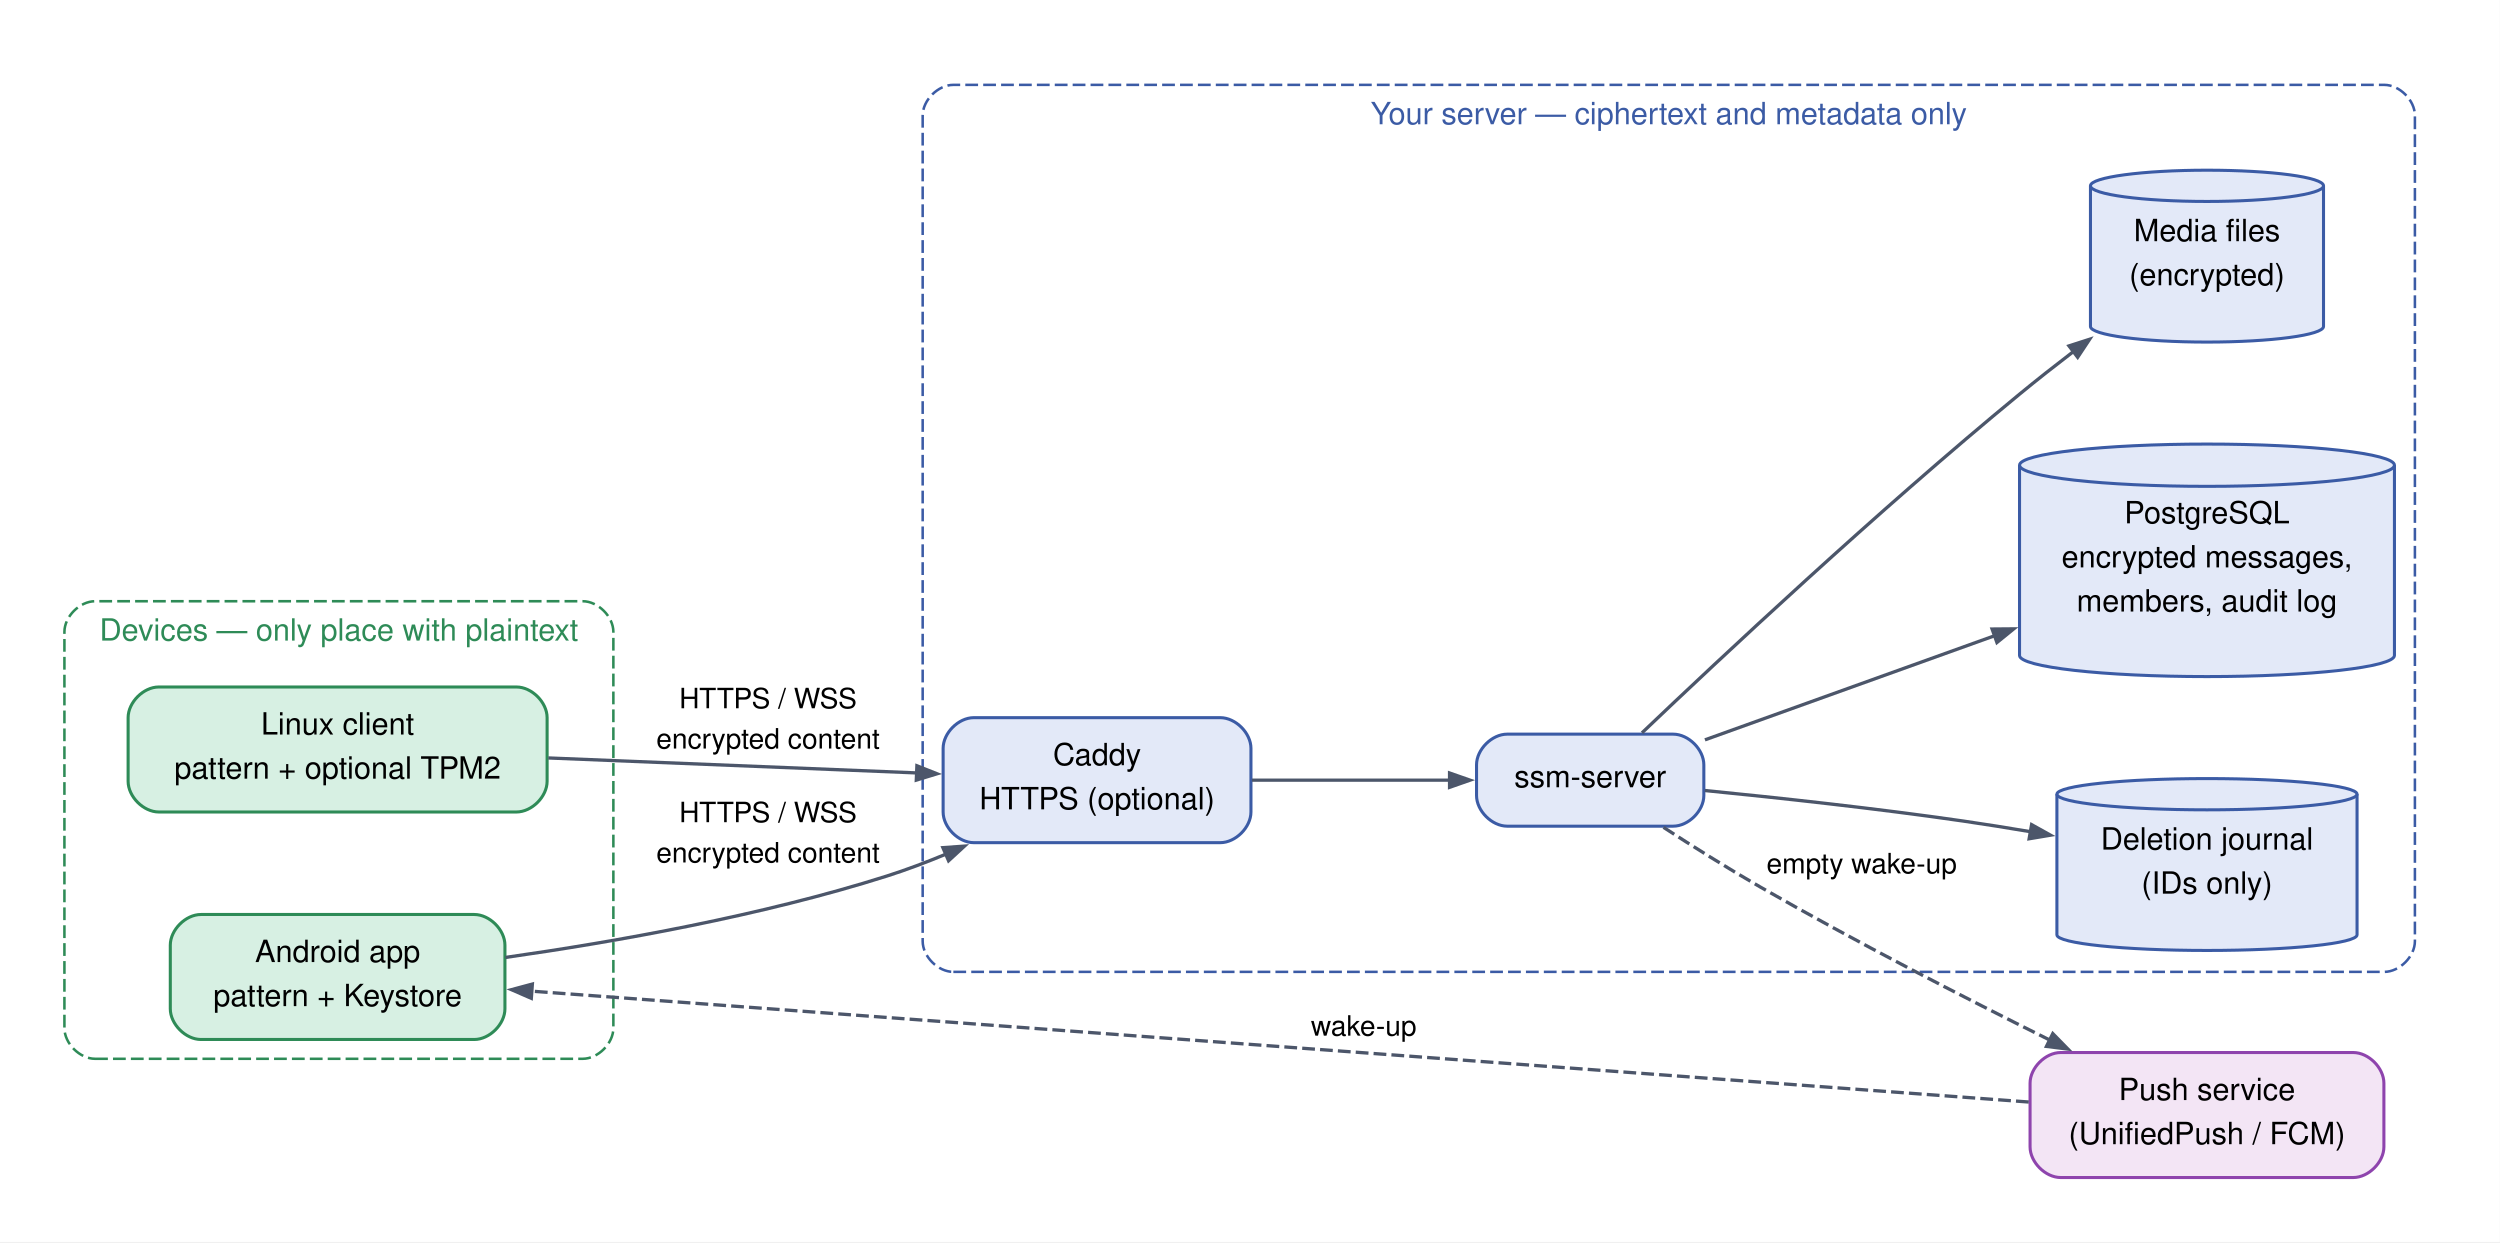
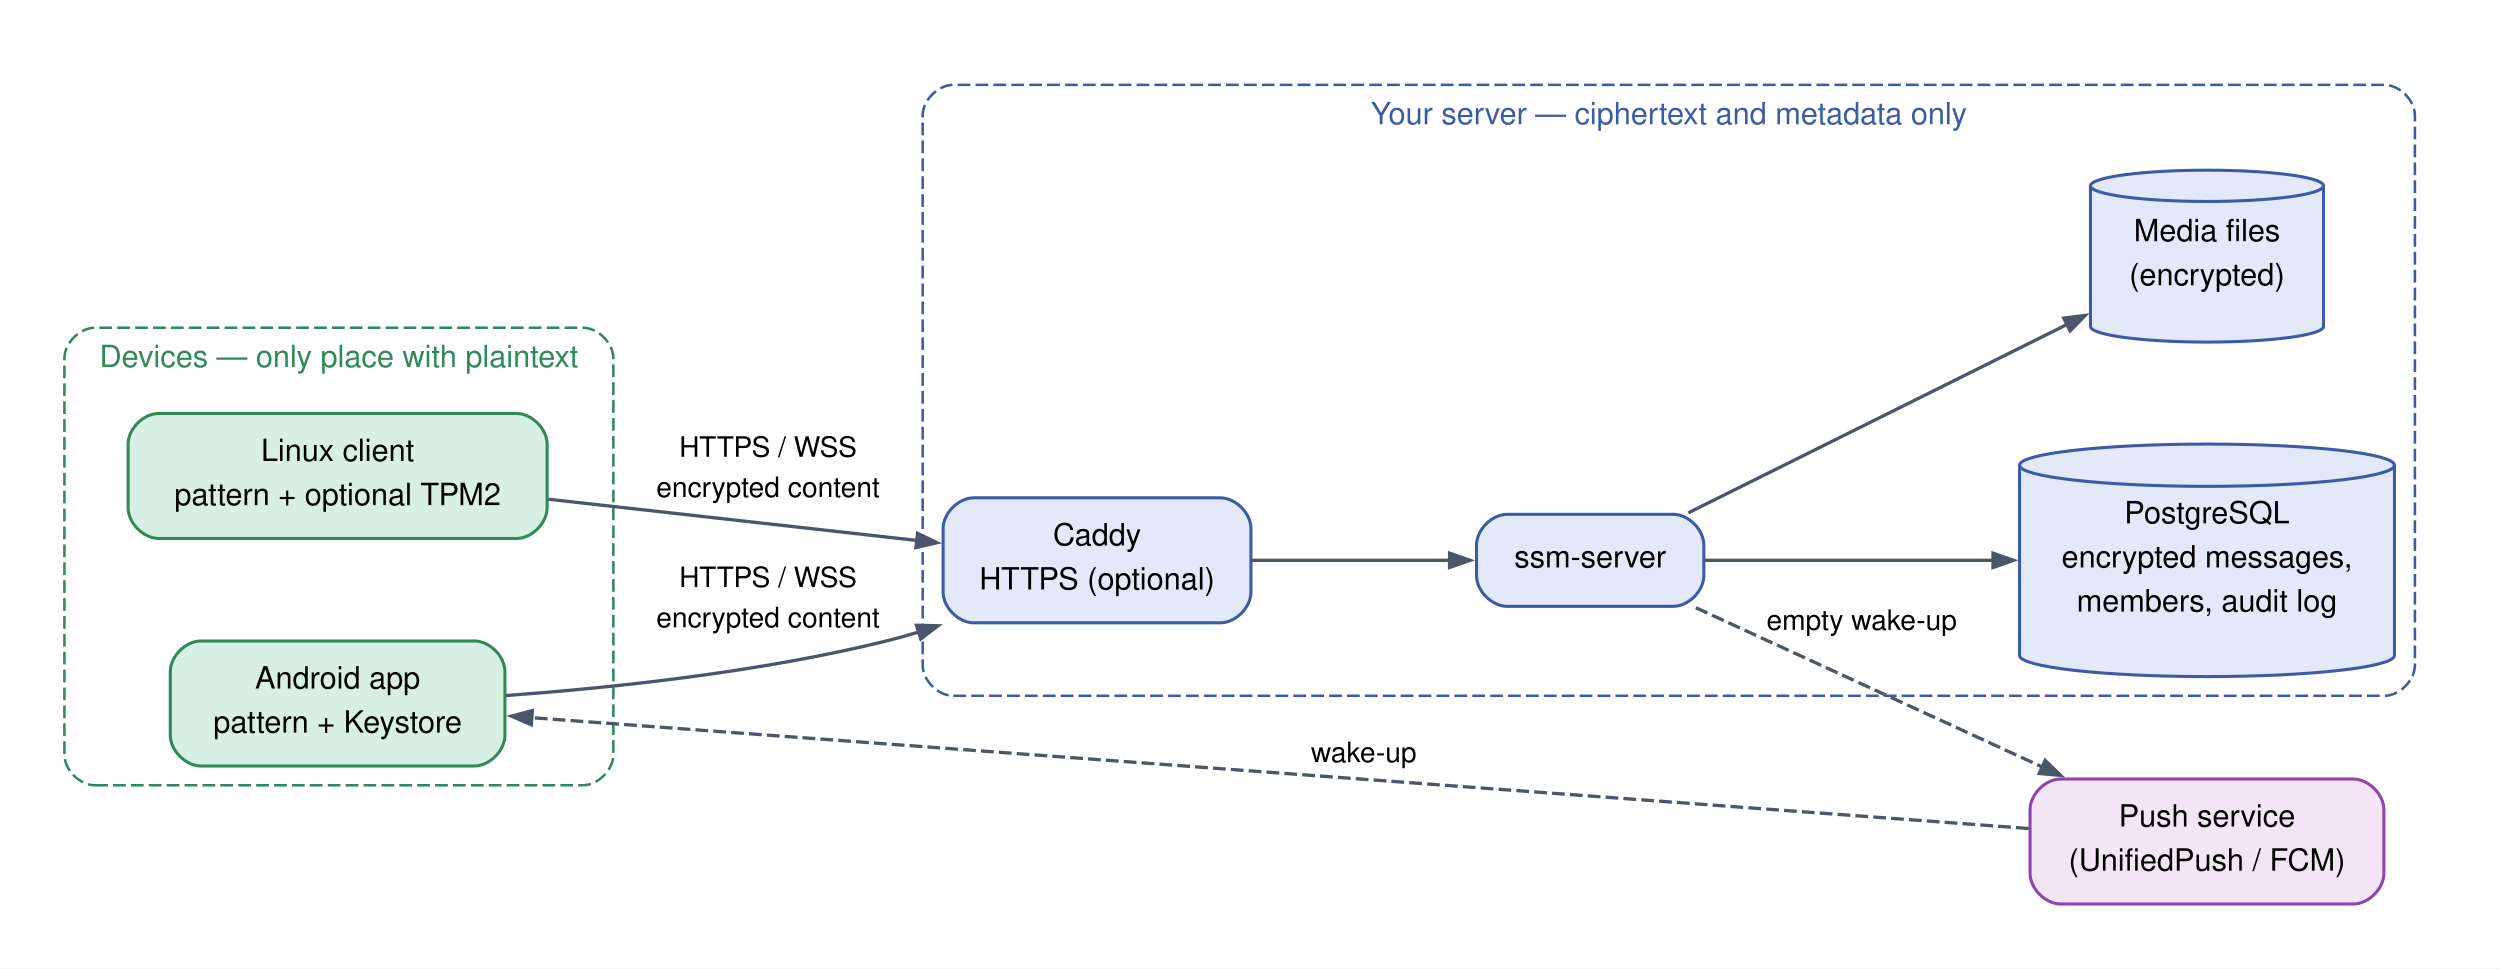
- <svg xmlns="http://www.w3.org/2000/svg" width="978pt" height="486pt" viewBox="0.00 0.00 978.00 486.00">
-   <g id="graph0" class="graph" transform="scale(1 1) rotate(0) translate(25.2 460.65)">
-     <polygon fill="white" stroke="none" points="-25.2,25.2 -25.2,-460.65 952.71,-460.65 952.71,25.2 -25.2,25.2" />
+ <svg xmlns="http://www.w3.org/2000/svg" width="978pt" height="379pt" viewBox="0.00 0.00 978.00 379.00">
+   <g id="graph0" class="graph" transform="scale(1 1) rotate(0) translate(25.2 353.65)">
+     <polygon fill="white" stroke="none" points="-25.2,25.2 -25.2,-353.65 952.71,-353.65 952.71,25.2 -25.2,25.2" />
    <g id="clust1" class="cluster">
      <path fill="white" stroke="#2e8b57" stroke-dasharray="5,2" d="M12,-46.45C12,-46.45 202.75,-46.45 202.75,-46.45 208.75,-46.45 214.75,-52.45 214.75,-58.45 214.75,-58.45 214.75,-213.45 214.75,-213.45 214.75,-219.45 208.75,-225.45 202.75,-225.45 202.75,-225.45 12,-225.45 12,-225.45 6,-225.45 0,-219.45 0,-213.45 0,-213.45 0,-58.45 0,-58.45 0,-52.45 6,-46.45 12,-46.45" />
      <text xml:space="preserve" text-anchor="middle" x="107.38" y="-210.05" font-family="Helvetica,sans-Serif" font-size="12.00" fill="#2e8b57">Devices — only place with plaintext</text>
    </g>
    <g id="clust2" class="cluster">
-       <path fill="white" stroke="#3b5ba5" stroke-dasharray="5,2" d="M347.75,-80.45C347.75,-80.45 907.51,-80.45 907.51,-80.45 913.51,-80.45 919.51,-86.45 919.51,-92.45 919.51,-92.45 919.51,-415.45 919.51,-415.45 919.51,-421.45 913.51,-427.45 907.51,-427.45 907.51,-427.45 347.75,-427.45 347.75,-427.45 341.75,-427.45 335.75,-421.45 335.75,-415.45 335.75,-415.45 335.75,-92.45 335.75,-92.45 335.75,-86.45 341.75,-80.45 347.75,-80.45" />
-       <text xml:space="preserve" text-anchor="middle" x="627.63" y="-412.05" font-family="Helvetica,sans-Serif" font-size="12.00" fill="#3b5ba5">Your server — ciphertext and metadata only</text>
+       <path fill="white" stroke="#3b5ba5" stroke-dasharray="5,2" d="M347.75,-81.45C347.75,-81.45 907.51,-81.45 907.51,-81.45 913.51,-81.45 919.51,-87.45 919.51,-93.45 919.51,-93.45 919.51,-308.45 919.51,-308.45 919.51,-314.45 913.51,-320.45 907.51,-320.45 907.51,-320.45 347.75,-320.45 347.75,-320.45 341.75,-320.45 335.75,-314.45 335.75,-308.45 335.75,-308.45 335.75,-93.45 335.75,-93.45 335.75,-87.45 341.75,-81.45 347.75,-81.45" />
+       <text xml:space="preserve" text-anchor="middle" x="627.63" y="-305.05" font-family="Helvetica,sans-Serif" font-size="12.00" fill="#3b5ba5">Your server — ciphertext and metadata only</text>
    </g>
    <g id="node1" class="node">
      <path fill="#d7f0e3" stroke="#2e8b57" stroke-width="1.2" d="M160.33,-102.9C160.33,-102.9 53.42,-102.9 53.42,-102.9 47.42,-102.9 41.42,-96.9 41.42,-90.9 41.42,-90.9 41.42,-66 41.42,-66 41.42,-60 47.42,-54 53.42,-54 53.42,-54 160.33,-54 160.33,-54 166.33,-54 172.33,-60 172.33,-66 172.33,-66 172.33,-90.9 172.33,-90.9 172.33,-96.9 166.33,-102.9 160.33,-102.9" />
      <text xml:space="preserve" text-anchor="middle" x="106.88" y="-84.3" font-family="Helvetica,sans-Serif" font-size="12.00">Android app</text>
      <text xml:space="preserve" text-anchor="middle" x="106.88" y="-67.05" font-family="Helvetica,sans-Serif" font-size="12.00">pattern + Keystore</text>
    </g>
    <g id="node3" class="node">
-       <path fill="#e3e9f8" stroke="#3b5ba5" stroke-width="1.2" d="M452.17,-179.9C452.17,-179.9 355.75,-179.9 355.75,-179.9 349.75,-179.9 343.75,-173.9 343.75,-167.9 343.75,-167.9 343.75,-143 343.75,-143 343.75,-137 349.75,-131 355.75,-131 355.75,-131 452.17,-131 452.17,-131 458.17,-131 464.17,-137 464.17,-143 464.17,-143 464.17,-167.9 464.17,-167.9 464.17,-173.9 458.17,-179.9 452.17,-179.9" />
-       <text xml:space="preserve" text-anchor="middle" x="403.96" y="-161.3" font-family="Helvetica,sans-Serif" font-size="12.00">Caddy</text>
-       <text xml:space="preserve" text-anchor="middle" x="403.96" y="-144.05" font-family="Helvetica,sans-Serif" font-size="12.00">HTTPS (optional)</text>
+       <path fill="#e3e9f8" stroke="#3b5ba5" stroke-width="1.2" d="M452.17,-158.9C452.17,-158.9 355.75,-158.9 355.75,-158.9 349.75,-158.9 343.75,-152.9 343.75,-146.9 343.75,-146.9 343.75,-122 343.75,-122 343.75,-116 349.75,-110 355.75,-110 355.75,-110 452.17,-110 452.17,-110 458.17,-110 464.17,-116 464.17,-122 464.17,-122 464.17,-146.9 464.17,-146.9 464.17,-152.9 458.17,-158.9 452.17,-158.9" />
+       <text xml:space="preserve" text-anchor="middle" x="403.96" y="-140.3" font-family="Helvetica,sans-Serif" font-size="12.00">Caddy</text>
+       <text xml:space="preserve" text-anchor="middle" x="403.96" y="-123.05" font-family="Helvetica,sans-Serif" font-size="12.00">HTTPS (optional)</text>
    </g>
    <g id="edge1" class="edge">
-       <path fill="none" stroke="#4c566a" stroke-width="1.3" d="M172.54,-86.1C215.51,-92.23 272.81,-102.4 321.75,-117.95 329.41,-120.38 337.29,-123.37 344.99,-126.57" />
-       <polygon fill="#4c566a" stroke="#4c566a" stroke-width="1.3" points="343.66,-129.05 352.12,-129.65 345.88,-123.91 343.66,-129.05" />
-       <text xml:space="preserve" text-anchor="middle" x="275.25" y="-139" font-family="Helvetica,sans-Serif" font-size="11.00">HTTPS / WSS</text>
-       <text xml:space="preserve" text-anchor="middle" x="275.25" y="-123.25" font-family="Helvetica,sans-Serif" font-size="11.00">encrypted content</text>
+       <path fill="none" stroke="#4c566a" stroke-width="1.3" d="M172.74,-81.56C215.55,-84.66 272.58,-90.81 321.75,-102.95 325.91,-103.98 330.14,-105.16 334.38,-106.46" />
+       <polygon fill="#4c566a" stroke="#4c566a" stroke-width="1.3" points="333.3,-109.05 341.78,-108.85 335.02,-103.72 333.3,-109.05" />
+       <text xml:space="preserve" text-anchor="middle" x="275.25" y="-124" font-family="Helvetica,sans-Serif" font-size="11.00">HTTPS / WSS</text>
+       <text xml:space="preserve" text-anchor="middle" x="275.25" y="-108.25" font-family="Helvetica,sans-Serif" font-size="11.00">encrypted content</text>
    </g>
    <g id="node2" class="node">
      <path fill="#d7f0e3" stroke="#2e8b57" stroke-width="1.2" d="M176.83,-191.9C176.83,-191.9 36.92,-191.9 36.92,-191.9 30.92,-191.9 24.92,-185.9 24.92,-179.9 24.92,-179.9 24.92,-155 24.92,-155 24.92,-149 30.92,-143 36.92,-143 36.92,-143 176.83,-143 176.83,-143 182.83,-143 188.83,-149 188.83,-155 188.83,-155 188.83,-179.9 188.83,-179.9 188.83,-185.9 182.83,-191.9 176.83,-191.9" />
      <text xml:space="preserve" text-anchor="middle" x="106.88" y="-173.3" font-family="Helvetica,sans-Serif" font-size="12.00">Linux client</text>
      <text xml:space="preserve" text-anchor="middle" x="106.88" y="-156.05" font-family="Helvetica,sans-Serif" font-size="12.00">pattern + optional TPM2</text>
    </g>
    <g id="edge2" class="edge">
-       <path fill="none" stroke="#4c566a" stroke-width="1.3" d="M189.29,-164.14C234.55,-162.3 290.29,-160.03 333.48,-158.28" />
-       <polygon fill="#4c566a" stroke="#4c566a" stroke-width="1.3" points="333.49,-161.08 341.37,-157.95 333.26,-155.48 333.49,-161.08" />
-       <text xml:space="preserve" text-anchor="middle" x="275.25" y="-183.57" font-family="Helvetica,sans-Serif" font-size="11.00">HTTPS / WSS</text>
-       <text xml:space="preserve" text-anchor="middle" x="275.25" y="-167.82" font-family="Helvetica,sans-Serif" font-size="11.00">encrypted content</text>
+       <path fill="none" stroke="#4c566a" stroke-width="1.3" d="M189.29,-158.35C234.55,-153.28 290.29,-147.05 333.48,-142.22" />
+       <polygon fill="#4c566a" stroke="#4c566a" stroke-width="1.3" points="333.74,-145.01 341.38,-141.34 333.12,-139.44 333.74,-145.01" />
+       <text xml:space="preserve" text-anchor="middle" x="275.25" y="-174.96" font-family="Helvetica,sans-Serif" font-size="11.00">HTTPS / WSS</text>
+       <text xml:space="preserve" text-anchor="middle" x="275.25" y="-159.21" font-family="Helvetica,sans-Serif" font-size="11.00">encrypted content</text>
    </g>
    <g id="node4" class="node">
-       <path fill="#e3e9f8" stroke="#3b5ba5" stroke-width="1.2" d="M629.34,-173.45C629.34,-173.45 564.42,-173.45 564.42,-173.45 558.42,-173.45 552.42,-167.45 552.42,-161.45 552.42,-161.45 552.42,-149.45 552.42,-149.45 552.42,-143.45 558.42,-137.45 564.42,-137.45 564.42,-137.45 629.34,-137.45 629.34,-137.45 635.34,-137.45 641.34,-143.45 641.34,-149.45 641.34,-149.45 641.34,-161.45 641.34,-161.45 641.34,-167.45 635.34,-173.45 629.34,-173.45" />
-       <text xml:space="preserve" text-anchor="middle" x="596.88" y="-152.67" font-family="Helvetica,sans-Serif" font-size="12.00">ssm-server</text>
+       <path fill="#e3e9f8" stroke="#3b5ba5" stroke-width="1.2" d="M629.34,-152.45C629.34,-152.45 564.42,-152.45 564.42,-152.45 558.42,-152.45 552.42,-146.45 552.42,-140.45 552.42,-140.45 552.42,-128.45 552.42,-128.45 552.42,-122.45 558.42,-116.45 564.42,-116.45 564.42,-116.45 629.34,-116.45 629.34,-116.45 635.34,-116.45 641.34,-122.45 641.34,-128.45 641.34,-128.45 641.34,-140.45 641.34,-140.45 641.34,-146.45 635.34,-152.45 629.34,-152.45" />
+       <text xml:space="preserve" text-anchor="middle" x="596.88" y="-131.67" font-family="Helvetica,sans-Serif" font-size="12.00">ssm-server</text>
    </g>
    <g id="edge3" class="edge">
-       <path fill="none" stroke="#4c566a" stroke-width="1.3" d="M464.58,-155.45C489.39,-155.45 517.98,-155.45 542.13,-155.45" />
-       <polygon fill="#4c566a" stroke="#4c566a" stroke-width="1.3" points="541.87,-158.25 549.87,-155.45 541.87,-152.65 541.87,-158.25" />
+       <path fill="none" stroke="#4c566a" stroke-width="1.3" d="M464.58,-134.45C489.39,-134.45 517.98,-134.45 542.13,-134.45" />
+       <polygon fill="#4c566a" stroke="#4c566a" stroke-width="1.3" points="541.87,-137.25 549.87,-134.45 541.87,-131.65 541.87,-137.25" />
    </g>
    <g id="node5" class="node">
-       <path fill="#e3e9f8" stroke="#3b5ba5" stroke-width="1.2" d="M911.51,-278.66C911.51,-283.22 878.64,-286.93 838.17,-286.93 797.71,-286.93 764.84,-283.22 764.84,-278.66 764.84,-278.66 764.84,-204.24 764.84,-204.24 764.84,-199.68 797.71,-195.97 838.17,-195.97 878.64,-195.97 911.51,-199.68 911.51,-204.24 911.51,-204.24 911.51,-278.66 911.51,-278.66" />
-       <path fill="none" stroke="#3b5ba5" stroke-width="1.2" d="M911.51,-278.66C911.51,-274.1 878.64,-270.39 838.17,-270.39 797.71,-270.39 764.84,-274.1 764.84,-278.66" />
-       <text xml:space="preserve" text-anchor="middle" x="838.17" y="-255.92" font-family="Helvetica,sans-Serif" font-size="12.00">PostgreSQL</text>
-       <text xml:space="preserve" text-anchor="middle" x="838.17" y="-238.67" font-family="Helvetica,sans-Serif" font-size="12.00">encrypted messages,</text>
-       <text xml:space="preserve" text-anchor="middle" x="838.17" y="-221.42" font-family="Helvetica,sans-Serif" font-size="12.00">members, audit log</text>
+       <path fill="#e3e9f8" stroke="#3b5ba5" stroke-width="1.2" d="M911.51,-171.66C911.51,-176.22 878.64,-179.93 838.17,-179.93 797.71,-179.93 764.84,-176.22 764.84,-171.66 764.84,-171.66 764.84,-97.24 764.84,-97.24 764.84,-92.68 797.71,-88.97 838.17,-88.97 878.64,-88.97 911.51,-92.68 911.51,-97.24 911.51,-97.24 911.51,-171.66 911.51,-171.66" />
+       <path fill="none" stroke="#3b5ba5" stroke-width="1.2" d="M911.51,-171.66C911.51,-167.1 878.64,-163.39 838.17,-163.39 797.71,-163.39 764.84,-167.1 764.84,-171.66" />
+       <text xml:space="preserve" text-anchor="middle" x="838.17" y="-148.92" font-family="Helvetica,sans-Serif" font-size="12.00">PostgreSQL</text>
+       <text xml:space="preserve" text-anchor="middle" x="838.17" y="-131.67" font-family="Helvetica,sans-Serif" font-size="12.00">encrypted messages,</text>
+       <text xml:space="preserve" text-anchor="middle" x="838.17" y="-114.42" font-family="Helvetica,sans-Serif" font-size="12.00">members, audit log</text>
    </g>
    <g id="edge4" class="edge">
-       <path fill="none" stroke="#4c566a" stroke-width="1.3" d="M641.77,-171.22C673.5,-182.63 717.3,-198.37 755.39,-212.06" />
-       <polygon fill="#4c566a" stroke="#4c566a" stroke-width="1.3" points="754.11,-214.57 762.58,-214.64 756,-209.3 754.11,-214.57" />
+       <path fill="none" stroke="#4c566a" stroke-width="1.3" d="M641.77,-134.45C673.36,-134.45 716.93,-134.45 754.91,-134.45" />
+       <polygon fill="#4c566a" stroke="#4c566a" stroke-width="1.3" points="754.47,-137.25 762.47,-134.45 754.47,-131.65 754.47,-137.25" />
    </g>
    <g id="node6" class="node">
-       <path fill="#e3e9f8" stroke="#3b5ba5" stroke-width="1.2" d="M883.76,-387.96C883.76,-391.33 863.33,-394.07 838.17,-394.07 813.02,-394.07 792.59,-391.33 792.59,-387.96 792.59,-387.96 792.59,-332.94 792.59,-332.94 792.59,-329.57 813.02,-326.83 838.17,-326.83 863.33,-326.83 883.76,-329.57 883.76,-332.94 883.76,-332.94 883.76,-387.96 883.76,-387.96" />
-       <path fill="none" stroke="#3b5ba5" stroke-width="1.2" d="M883.76,-387.96C883.76,-384.58 863.33,-381.84 838.17,-381.84 813.02,-381.84 792.59,-384.58 792.59,-387.96" />
-       <text xml:space="preserve" text-anchor="middle" x="838.17" y="-366.3" font-family="Helvetica,sans-Serif" font-size="12.00">Media files</text>
-       <text xml:space="preserve" text-anchor="middle" x="838.17" y="-349.05" font-family="Helvetica,sans-Serif" font-size="12.00">(encrypted)</text>
+       <path fill="#e3e9f8" stroke="#3b5ba5" stroke-width="1.2" d="M883.76,-280.96C883.76,-284.33 863.33,-287.07 838.17,-287.07 813.02,-287.07 792.59,-284.33 792.59,-280.96 792.59,-280.96 792.59,-225.94 792.59,-225.94 792.59,-222.57 813.02,-219.83 838.17,-219.83 863.33,-219.83 883.76,-222.57 883.76,-225.94 883.76,-225.94 883.76,-280.96 883.76,-280.96" />
+       <path fill="none" stroke="#3b5ba5" stroke-width="1.2" d="M883.76,-280.96C883.76,-277.58 863.33,-274.84 838.17,-274.84 813.02,-274.84 792.59,-277.58 792.59,-280.96" />
+       <text xml:space="preserve" text-anchor="middle" x="838.17" y="-259.3" font-family="Helvetica,sans-Serif" font-size="12.00">Media files</text>
+       <text xml:space="preserve" text-anchor="middle" x="838.17" y="-242.05" font-family="Helvetica,sans-Serif" font-size="12.00">(encrypted)</text>
    </g>
    <g id="edge5" class="edge">
-       <path fill="none" stroke="#4c566a" stroke-width="1.3" d="M617.14,-173.96C647.68,-203.06 709.45,-260.9 764.84,-306.45 771.6,-312.01 778.84,-317.71 786.05,-323.22" />
-       <polygon fill="#4c566a" stroke="#4c566a" stroke-width="1.3" points="784.19,-325.33 792.26,-327.93 787.58,-320.87 784.19,-325.33" />
+       <path fill="none" stroke="#4c566a" stroke-width="1.3" d="M635.27,-153.04C675.07,-172.84 738.42,-204.34 783.54,-226.78" />
+       <polygon fill="#4c566a" stroke="#4c566a" stroke-width="1.3" points="782.13,-229.21 790.54,-230.26 784.63,-224.19 782.13,-229.21" />
    </g>
    <g id="node7" class="node">
-       <path fill="#e3e9f8" stroke="#3b5ba5" stroke-width="1.2" d="M896.88,-149.96C896.88,-153.33 870.57,-156.07 838.17,-156.07 805.78,-156.07 779.46,-153.33 779.46,-149.96 779.46,-149.96 779.46,-94.94 779.46,-94.94 779.46,-91.57 805.78,-88.83 838.17,-88.83 870.57,-88.83 896.88,-91.57 896.88,-94.94 896.88,-94.94 896.88,-149.96 896.88,-149.96" />
-       <path fill="none" stroke="#3b5ba5" stroke-width="1.2" d="M896.88,-149.96C896.88,-146.58 870.57,-143.84 838.17,-143.84 805.78,-143.84 779.46,-146.58 779.46,-149.96" />
-       <text xml:space="preserve" text-anchor="middle" x="838.17" y="-128.3" font-family="Helvetica,sans-Serif" font-size="12.00">Deletion journal</text>
-       <text xml:space="preserve" text-anchor="middle" x="838.17" y="-111.05" font-family="Helvetica,sans-Serif" font-size="12.00">(IDs only)</text>
-     </g>
-     <g id="edge6" class="edge">
-       <path fill="none" stroke="#4c566a" stroke-width="1.3" d="M641.75,-151.4C670.55,-148.54 709.01,-144.36 742.84,-139.45 751.43,-138.2 760.43,-136.76 769.32,-135.25" />
-       <polygon fill="#4c566a" stroke="#4c566a" stroke-width="1.3" points="769.56,-138.05 776.96,-133.93 768.6,-132.53 769.56,-138.05" />
-     </g>
-     <g id="node8" class="node">
      <path fill="#f3e5f5" stroke="#8e44ad" stroke-width="1.2" d="M895.38,-48.9C895.38,-48.9 780.96,-48.9 780.96,-48.9 774.96,-48.9 768.96,-42.9 768.96,-36.9 768.96,-36.9 768.96,-12 768.96,-12 768.96,-6 774.96,0 780.96,0 780.96,0 895.38,0 895.38,0 901.38,0 907.38,-6 907.38,-12 907.38,-12 907.38,-36.9 907.38,-36.9 907.38,-42.9 901.38,-48.9 895.38,-48.9" />
      <text xml:space="preserve" text-anchor="middle" x="838.17" y="-30.3" font-family="Helvetica,sans-Serif" font-size="12.00">Push service</text>
      <text xml:space="preserve" text-anchor="middle" x="838.17" y="-13.05" font-family="Helvetica,sans-Serif" font-size="12.00">(UnifiedPush / FCM)</text>
    </g>
+     <g id="edge6" class="edge">
+       <path fill="none" stroke="#4c566a" stroke-width="1.3" stroke-dasharray="5,2" d="M638.2,-115.91C675.26,-98.88 730.79,-73.35 773.78,-53.59" />
+       <polygon fill="#4c566a" stroke="#4c566a" stroke-width="1.3" points="774.87,-56.17 780.97,-50.29 772.53,-51.09 774.87,-56.17" />
+       <text xml:space="preserve" text-anchor="middle" x="703.09" y="-107.25" font-family="Helvetica,sans-Serif" font-size="11.00">empty wake-up</text>
+     </g>
    <g id="edge7" class="edge">
-       <path fill="none" stroke="#4c566a" stroke-width="1.3" stroke-dasharray="5,2" d="M625.56,-136.99C637.09,-129.51 650.71,-120.95 663.34,-113.7 700.34,-92.46 742.94,-70.55 776.71,-53.76" />
-       <polygon fill="#4c566a" stroke="#4c566a" stroke-width="1.3" points="777.85,-56.31 783.78,-50.25 775.37,-51.3 777.85,-56.31" />
-       <text xml:space="preserve" text-anchor="middle" x="703.09" y="-119" font-family="Helvetica,sans-Serif" font-size="11.00">empty wake-up</text>
-     </g>
-     <g id="edge8" class="edge">
      <path fill="none" stroke="#4c566a" stroke-width="1.3" stroke-dasharray="5,2" d="M768.44,-29.54C631.35,-39.69 324.92,-62.38 182.86,-72.9" />
      <polygon fill="#4c566a" stroke="#4c566a" stroke-width="1.3" points="182.65,-70.11 174.88,-73.49 183.06,-75.69 182.65,-70.11" />
      <text xml:space="preserve" text-anchor="middle" x="508.29" y="-55.5" font-family="Helvetica,sans-Serif" font-size="11.00">wake-up</text>
    </g>
  </g>
</svg>
